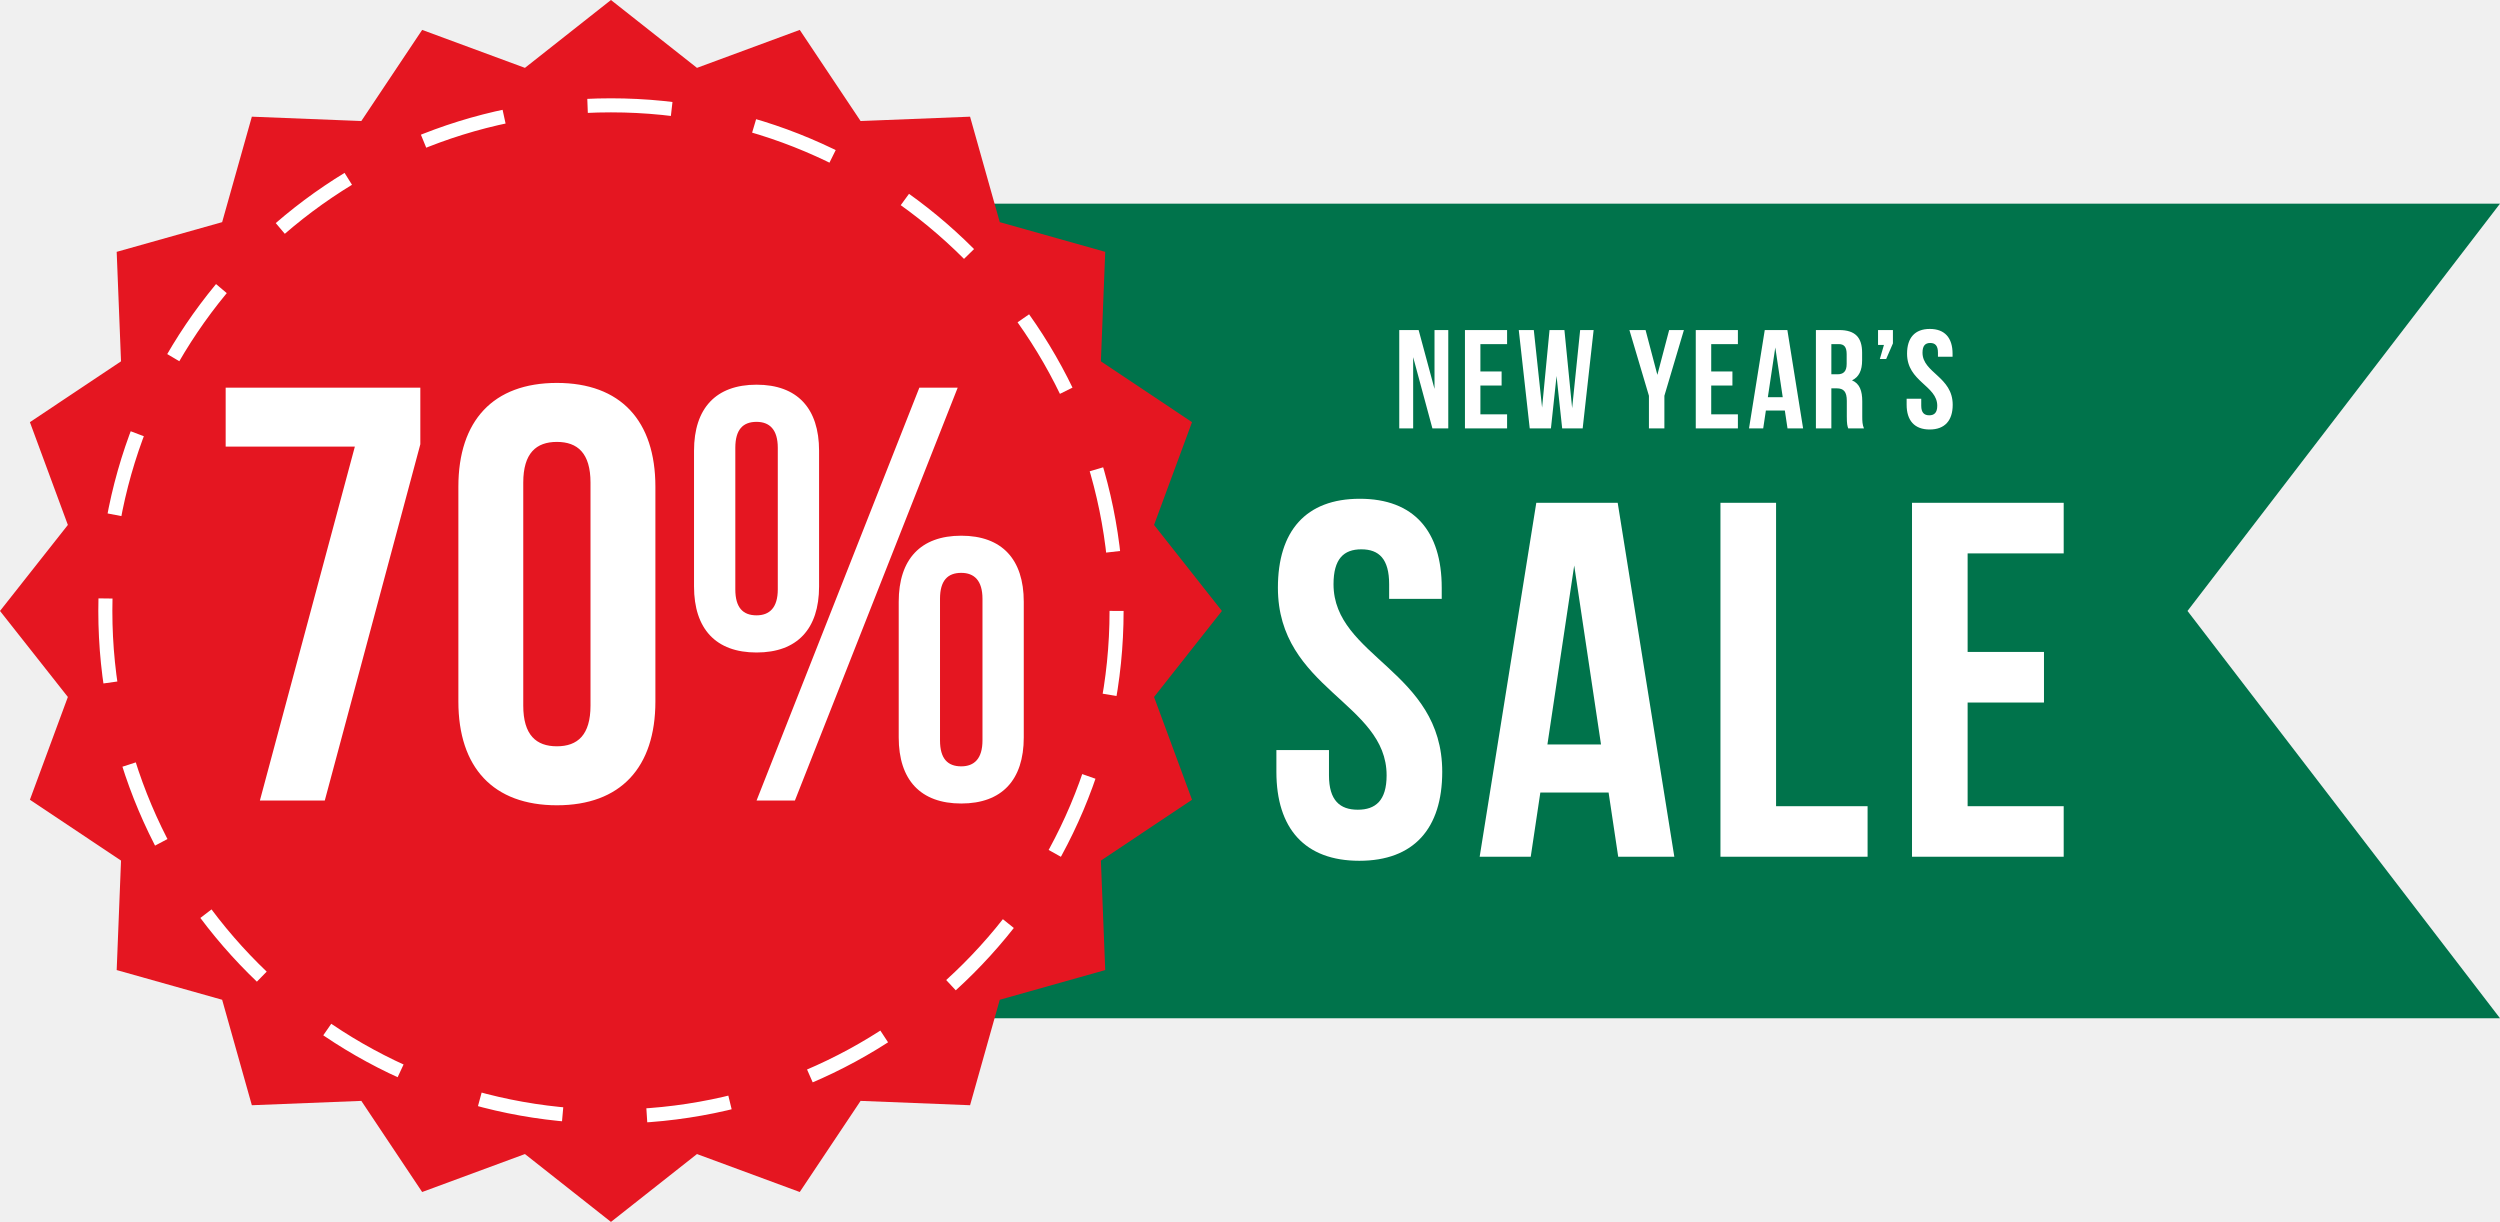
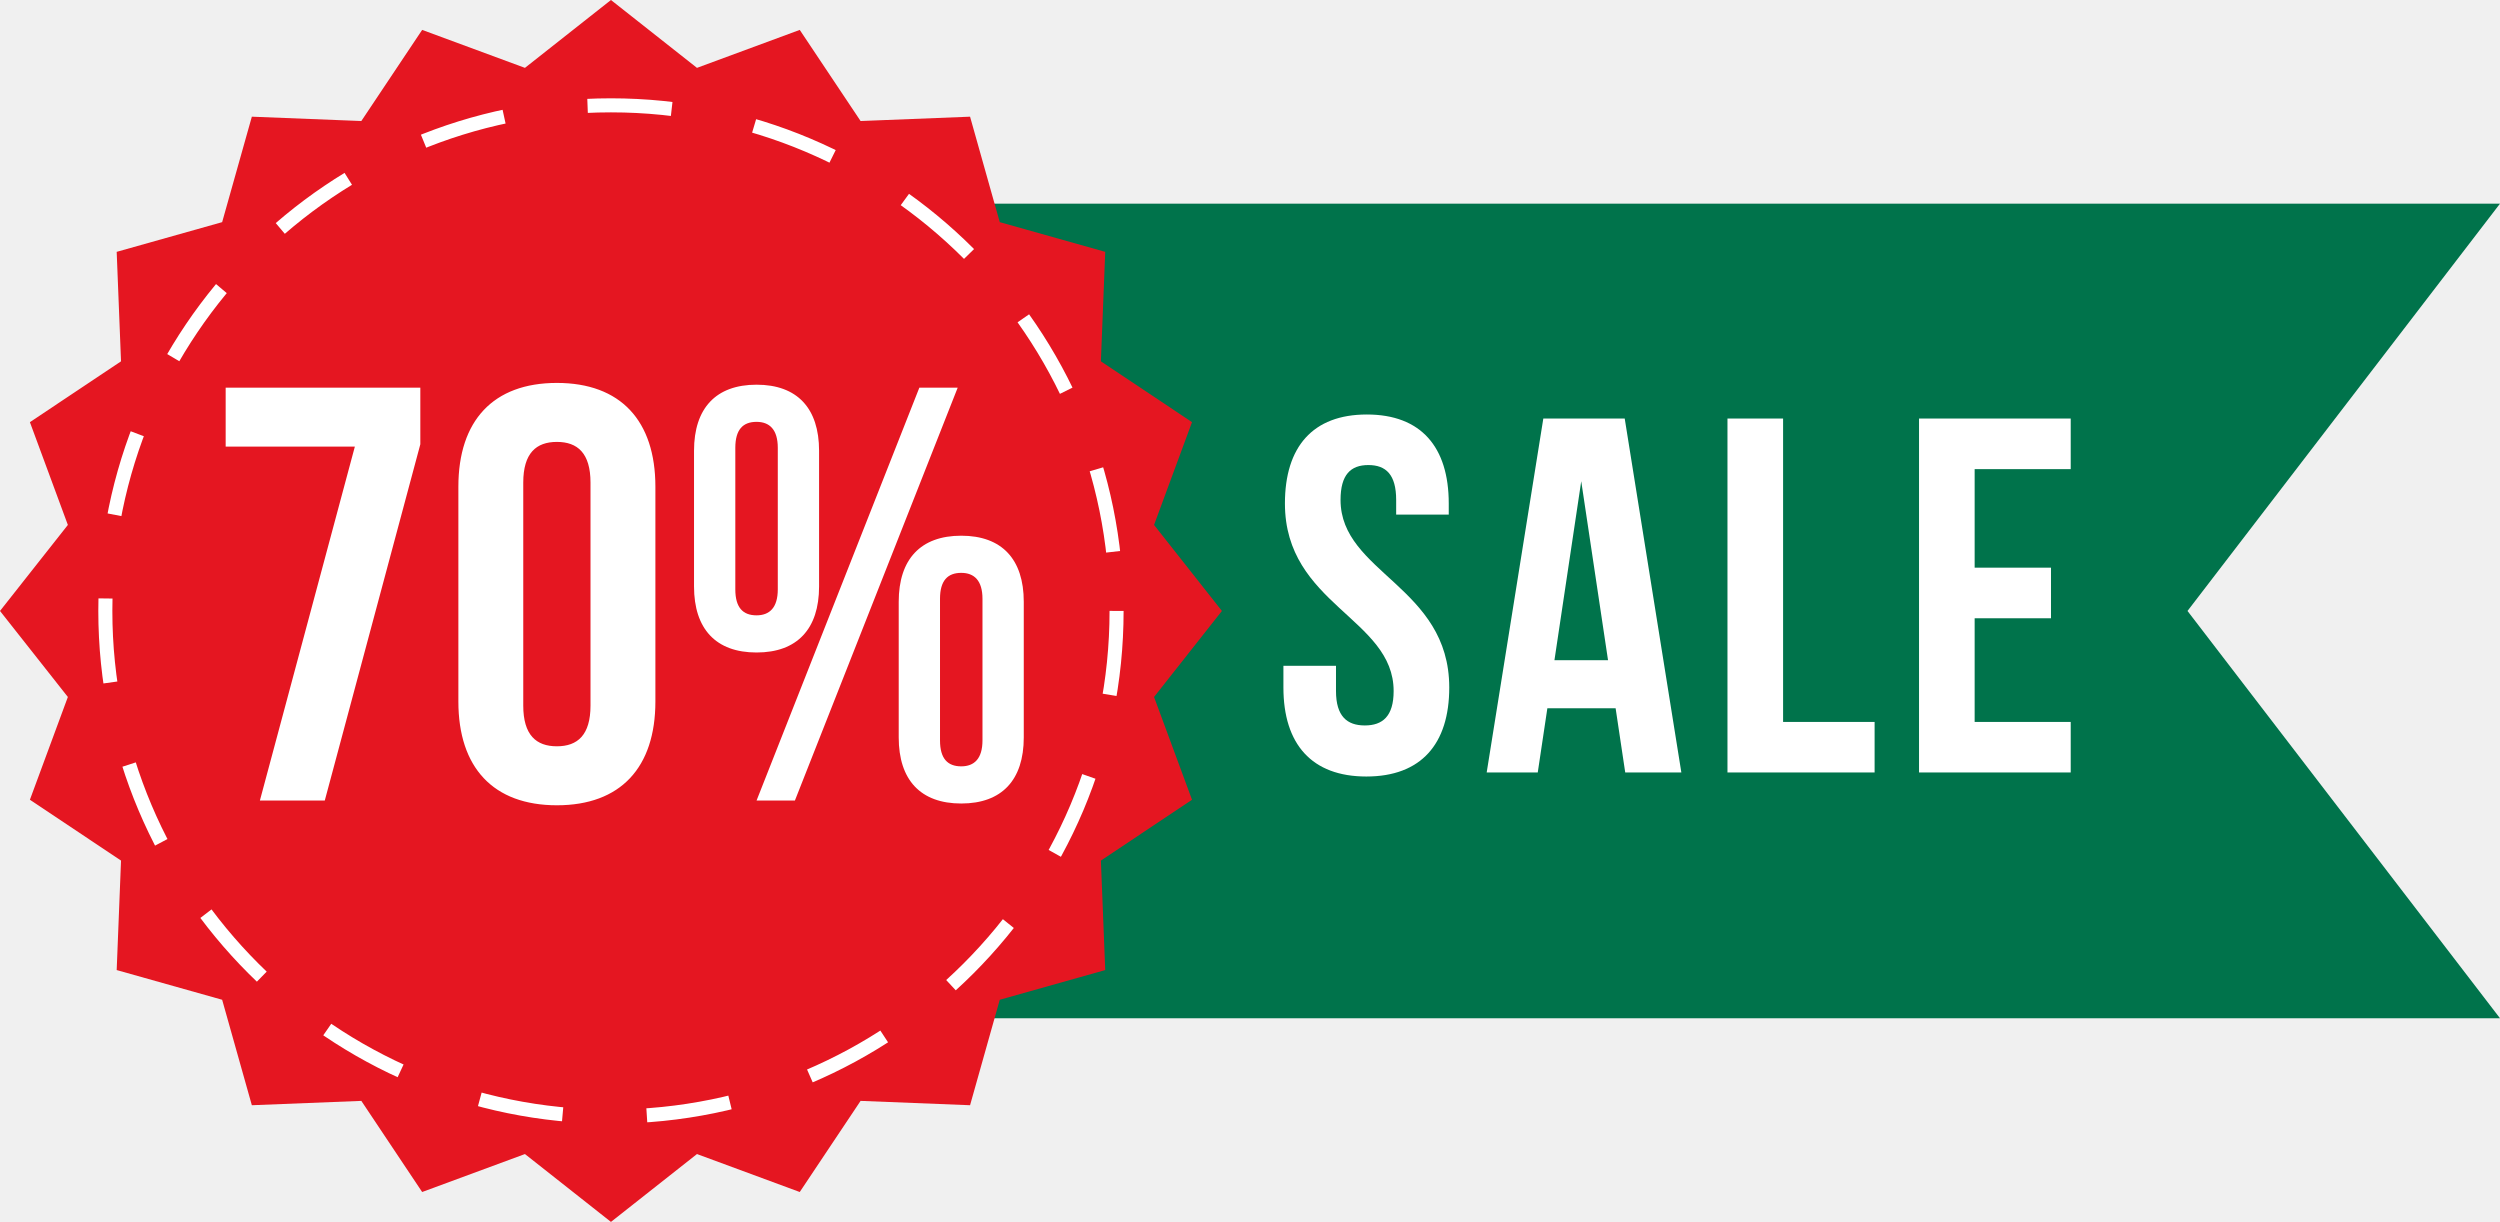
<svg xmlns="http://www.w3.org/2000/svg" width="356" height="174" viewBox="0 0 356 174" fill="none">
  <path d="M89 29H356L311.5 87L356 145H89V29Z" fill="#00734B" />
  <path d="M87 0L99.249 9.664L113.884 4.258L122.547 17.234L138.137 16.616L142.366 31.634L157.384 35.863L156.766 51.453L169.742 60.115L164.336 74.751L174 87L164.336 99.249L169.742 113.884L156.766 122.547L157.384 138.137L142.366 142.366L138.137 157.384L122.547 156.766L113.884 169.742L99.249 164.336L87 174L74.751 164.336L60.115 169.742L51.453 156.766L35.863 157.384L31.634 142.366L16.616 138.137L17.234 122.547L4.258 113.884L9.664 99.249L0 87L9.664 74.751L4.258 60.115L17.234 51.453L16.616 35.863L31.634 31.634L35.863 16.616L51.453 17.234L60.115 4.258L74.751 9.664L87 0Z" fill="#E51621" />
  <path d="M32.135 55.2H59.855V63.264L46.247 114H37.007L50.531 63.6H32.135V55.2ZM74.512 68.724V100.476C74.512 104.676 76.36 106.272 79.3 106.272C82.24 106.272 84.088 104.676 84.088 100.476V68.724C84.088 64.524 82.24 62.928 79.3 62.928C76.36 62.928 74.512 64.524 74.512 68.724ZM65.272 99.888V69.312C65.272 59.904 70.228 54.528 79.3 54.528C88.372 54.528 93.328 59.904 93.328 69.312V99.888C93.328 109.296 88.372 114.672 79.3 114.672C70.228 114.672 65.272 109.296 65.272 99.888ZM104.709 63.768V83.928C104.709 86.532 105.801 87.624 107.733 87.624C109.581 87.624 110.757 86.532 110.757 83.928V63.768C110.757 61.164 109.581 60.072 107.733 60.072C105.801 60.072 104.709 61.164 104.709 63.768ZM98.829 83.508V64.188C98.829 58.14 101.937 54.78 107.733 54.78C113.529 54.78 116.637 58.14 116.637 64.188V83.508C116.637 89.556 113.529 92.916 107.733 92.916C101.937 92.916 98.829 89.556 98.829 83.508ZM107.733 114L130.917 55.2H136.377L113.193 114H107.733ZM133.857 85.272V105.432C133.857 108.036 134.949 109.128 136.881 109.128C138.729 109.128 139.905 108.036 139.905 105.432V85.272C139.905 82.668 138.729 81.576 136.881 81.576C134.949 81.576 133.857 82.668 133.857 85.272ZM127.977 105.012V85.692C127.977 79.644 131.085 76.284 136.881 76.284C142.677 76.284 145.785 79.644 145.785 85.692V105.012C145.785 111.06 142.677 114.42 136.881 114.42C131.085 114.42 127.977 111.06 127.977 105.012Z" fill="white" />
  <circle cx="87" cy="87" r="72" stroke="white" stroke-width="2" stroke-dasharray="12 12" />
-   <path d="M181.974 83.696C181.974 75.632 185.934 71.024 193.638 71.024C201.342 71.024 205.302 75.632 205.302 83.696V85.28H197.814V83.192C197.814 79.592 196.374 78.224 193.854 78.224C191.334 78.224 189.894 79.592 189.894 83.192C189.894 93.56 205.374 95.504 205.374 109.904C205.374 117.968 201.342 122.576 193.566 122.576C185.79 122.576 181.758 117.968 181.758 109.904V106.808H189.246V110.408C189.246 114.008 190.83 115.304 193.35 115.304C195.87 115.304 197.454 114.008 197.454 110.408C197.454 100.04 181.974 98.096 181.974 83.696ZM230.36 71.6L238.424 122H230.432L229.064 112.856H219.344L217.976 122H210.704L218.768 71.6H230.36ZM224.168 80.528L220.352 106.016H227.984L224.168 80.528ZM244.992 122V71.6H252.912V114.8H265.944V122H244.992ZM280.19 78.8V92.84H291.062V100.04H280.19V114.8H293.87V122H272.27V71.6H293.87V78.8H280.19Z" fill="white" />
-   <path d="M203.974 61L201.234 50.86V61H199.254V47H202.014L204.274 55.38V47H206.234V61H203.974ZM210.809 49V52.9H213.829V54.9H210.809V59H214.609V61H208.609V47H214.609V49H210.809ZM222.453 61L221.653 53.54L220.853 61H217.833L216.273 47H218.413L219.593 58.04L220.653 47H222.773L223.873 58.12L225.013 47H226.933L225.373 61H222.453ZM234.808 61V56.36L232.028 47H234.328L236.008 53.38L237.688 47H239.788L237.008 56.36V61H234.808ZM243.677 49V52.9H246.697V54.9H243.677V59H247.477V61H241.477V47H247.477V49H243.677ZM254.521 47L256.761 61H254.541L254.161 58.46H251.461L251.081 61H249.061L251.301 47H254.521ZM252.801 49.48L251.741 56.56H253.861L252.801 49.48ZM265.425 61H263.185C263.065 60.64 262.985 60.42 262.985 59.28V57.08C262.985 55.78 262.545 55.3 261.545 55.3H260.785V61H258.585V47H261.905C264.185 47 265.165 48.06 265.165 50.22V51.32C265.165 52.76 264.705 53.7 263.725 54.16C264.825 54.62 265.185 55.68 265.185 57.14V59.3C265.185 59.98 265.205 60.48 265.425 61ZM261.845 49H260.785V53.3H261.645C262.465 53.3 262.965 52.94 262.965 51.82V50.44C262.965 49.44 262.625 49 261.845 49ZM268.272 49.12H267.432V47H269.552V48.9L268.592 51.12H267.692L268.272 49.12ZM271.565 50.36C271.565 48.12 272.665 46.84 274.805 46.84C276.945 46.84 278.045 48.12 278.045 50.36V50.8H275.965V50.22C275.965 49.22 275.565 48.84 274.865 48.84C274.165 48.84 273.765 49.22 273.765 50.22C273.765 53.1 278.065 53.64 278.065 57.64C278.065 59.88 276.945 61.16 274.785 61.16C272.625 61.16 271.505 59.88 271.505 57.64V56.78H273.585V57.78C273.585 58.78 274.025 59.14 274.725 59.14C275.425 59.14 275.865 58.78 275.865 57.78C275.865 54.9 271.565 54.36 271.565 50.36Z" fill="white" />
+   <path d="M182.974 71.696C182.974 63.632 186.934 59.024 194.638 59.024C202.342 59.024 206.302 63.632 206.302 71.696V73.28H198.814V71.192C198.814 67.592 197.374 66.224 194.854 66.224C192.334 66.224 190.894 67.592 190.894 71.192C190.894 81.56 206.374 83.504 206.374 97.904C206.374 105.968 202.342 110.576 194.566 110.576C186.79 110.576 182.758 105.968 182.758 97.904V94.808H190.246V98.408C190.246 102.008 191.83 103.304 194.35 103.304C196.87 103.304 198.454 102.008 198.454 98.408C198.454 88.04 182.974 86.096 182.974 71.696ZM231.36 59.6L239.424 110H231.432L230.064 100.856H220.344L218.976 110H211.704L219.768 59.6H231.36ZM225.168 68.528L221.352 94.016H228.984L225.168 68.528ZM245.992 110V59.6H253.912V102.8H266.944V110H245.992ZM281.19 66.8V80.84H292.062V88.04H281.19V102.8H294.87V110H273.27V59.6H294.87V66.8H281.19Z" fill="white" />
</svg>
